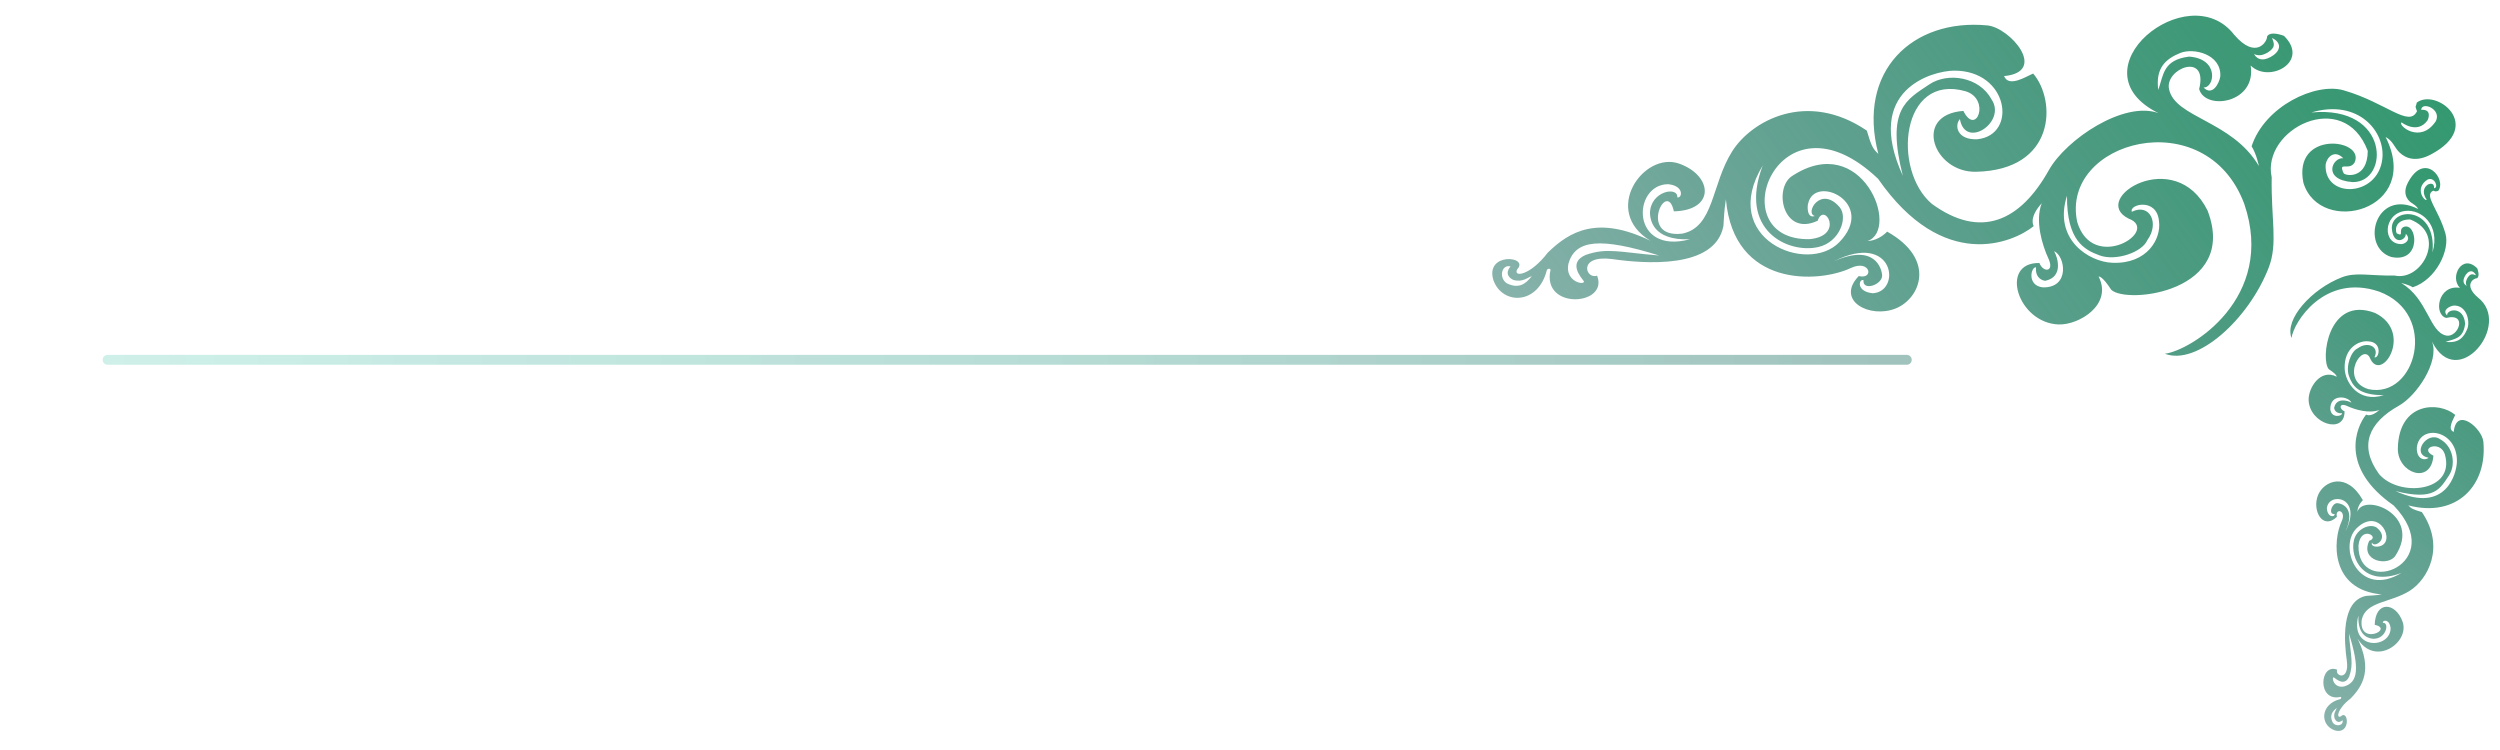
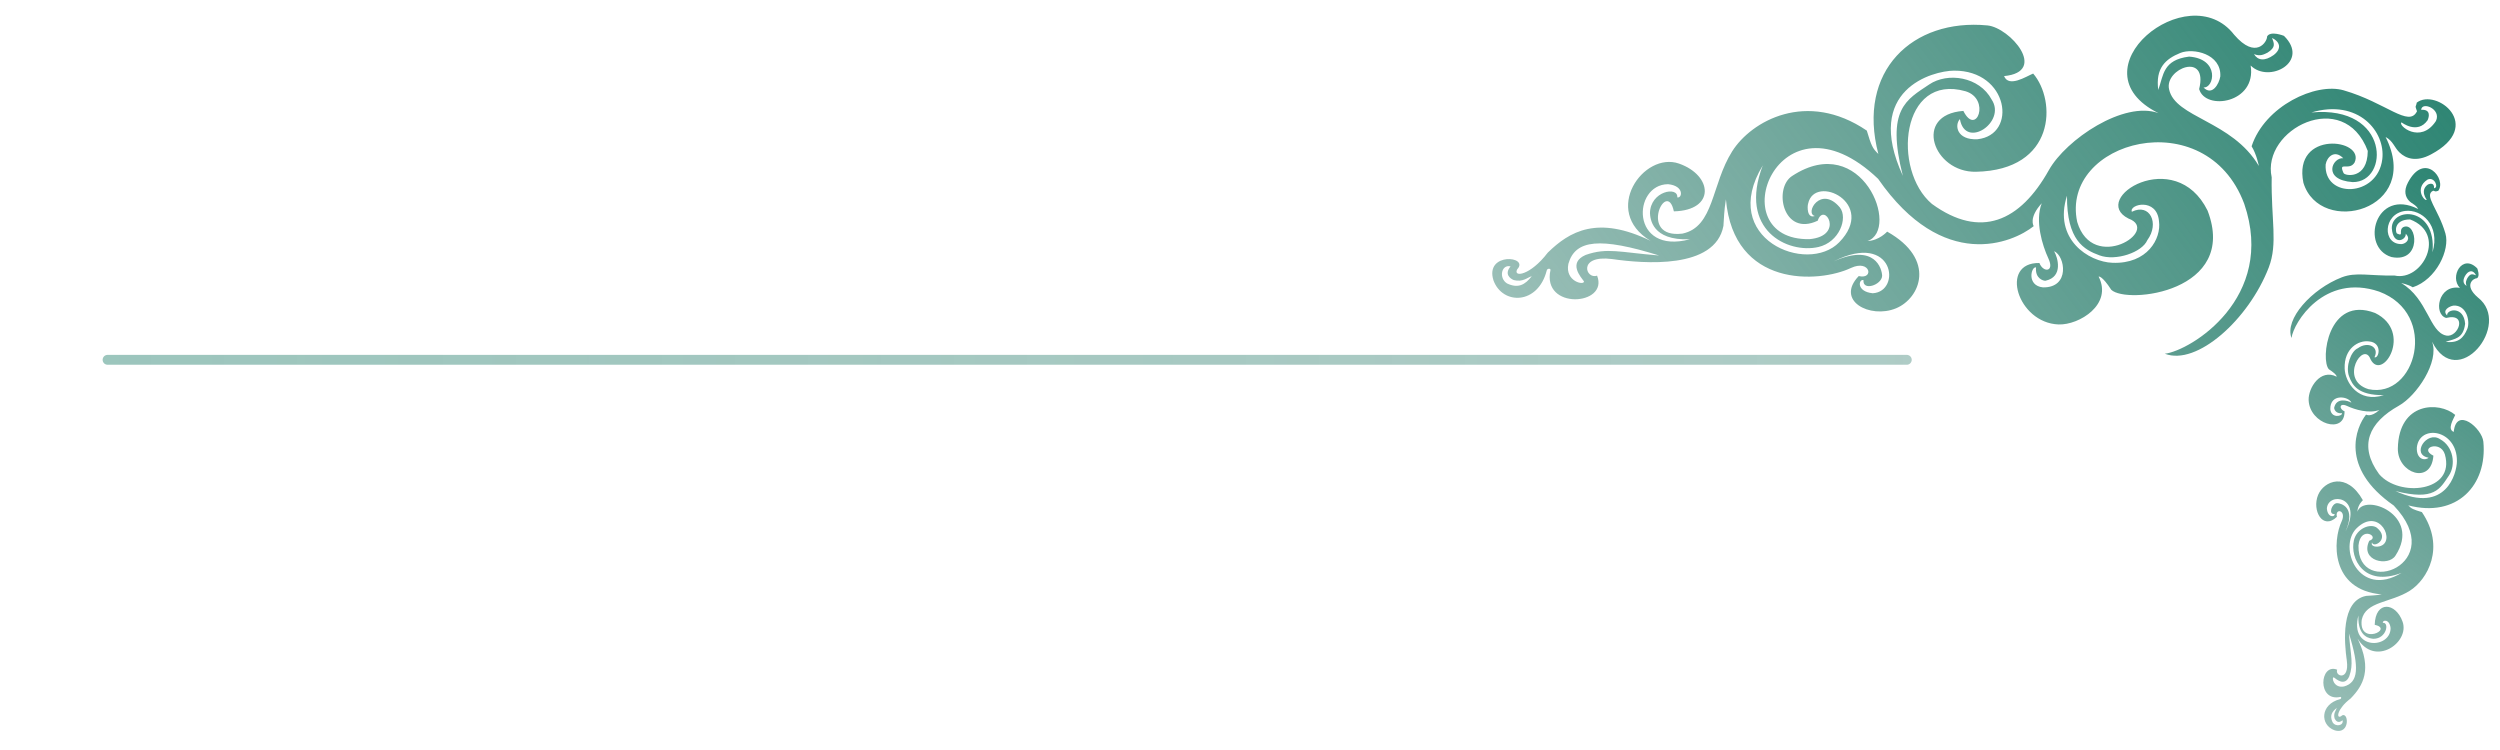
<svg xmlns="http://www.w3.org/2000/svg" xmlns:xlink="http://www.w3.org/1999/xlink" width="400" height="120" viewBox="0 0 105.833 31.75" version="1.1" id="svg12483">
  <defs id="defs12480">
    <linearGradient id="linearGradient6599">
-       <stop style="stop-color:#349970;stop-opacity:1;" offset="0" id="stop6595" />
-       <stop style="stop-color:#025e4e;stop-opacity:0.475;" offset="1" id="stop6597" />
+       <stop style="stop-color:#2f8674;stop-opacity:1;" offset="0" id="stop6595" />
+       <stop style="stop-color:#2a7868;stop-opacity:0.475;" offset="1" id="stop6597" />
    </linearGradient>
    <linearGradient id="linearGradient4214">
-       <stop style="stop-color:#349970;stop-opacity:1;" offset="0" id="stop4210" />
-       <stop style="stop-color:#025e4e;stop-opacity:0.475;" offset="1" id="stop4212" />
+       <stop style="stop-color:#2f8674;stop-opacity:1;" offset="0" id="stop4210" />
+       <stop style="stop-color:#2a7868;stop-opacity:0.475;" offset="1" id="stop4212" />
    </linearGradient>
    <clipPath clipPathUnits="userSpaceOnUse" id="clipath_lpe_path-effect1131">
      <g id="g1157" style="display:block">
        <path style="fill:#131313;fill-opacity:0.255;stroke-width:1.048;stroke-linecap:round" d="m 26.408,170.746 c 0.285,-2.351 2.319,-1.865 3.304,-0.827 4.113,5.24 -3.985,10.679 -8.986,5.035 -3.562,-4.02 -3.252,-12.137 5.294,-14.816 -12.534,7.024 -3.755,19.283 1.655,15.401 4.335,-3.57 0.224,-6.073 -1.267,-4.793 z" id="path1133" clip-path="none" />
        <path style="fill:#131313;fill-opacity:0.255;stroke-width:1.048;stroke-linecap:round" d="m 111.168,125.134 c 1.509,-0.378 0.054,-2.34 -0.391,-2.682 -4.329,-4.118 -10.328,7.102 -0.286,9.402 8.401,1.924 17.556,-13.119 2.746,-20.194 10.918,7.753 6.182,16.735 0.872,18.789 -3.627,1.402 -7.635,-1.517 -7.598,-4.077 0.285,-5.608 5.939,-2.729 4.658,-1.238 z" id="path1135" clip-path="none" />
        <path style="fill:#131313;fill-opacity:0.255;stroke-width:1.048;stroke-linecap:round" d="m 13.758,171.086 c 0.93,-0.064 -0.282,5.522 -5.239,3.348 -2.203,-1.312 -0.151,-4.644 0.937,-3.321 -1.526,0.899 -0.433,1.921 0.197,2.326 3.142,1.262 4.105,-2.353 4.105,-2.353 z" id="path1137" clip-path="none" />
        <path style="fill:#131313;fill-opacity:0.255;stroke-width:1.048;stroke-linecap:round" d="m 79.647,155.583 c -1.117,1.89 1.692,7.538 5.693,4.607 2.272,-2.001 -0.631,-4.606 -1.21,-3.906 1.427,1.695 0.397,2.932 0.098,3.109 -3.142,1.262 -4.437,-2.495 -4.581,-3.81 z" id="path1139" clip-path="none" />
        <path style="fill:#131313;fill-opacity:0.255;stroke-width:1.048;stroke-linecap:round" d="m 78.847,124.728 c 1.509,0.378 2.831,3.047 -0.355,5.035 -6.473,3.502 -12.336,-7.781 -4.163,-13.393 3.084,-2.118 15.535,-6.478 19.311,11.483 -4.955,-12.44 -9.042,-11.75 -14.112,-11.839 -4.126,-0.073 -8.311,3.96 -7.568,8.888 0.277,5.163 9.53,5.269 6.885,-0.174 z" id="path1141" clip-path="none" />
        <path style="fill:#131313;fill-opacity:0.255;stroke-width:1.048;stroke-linecap:round" d="m 23.517,144.17 c -0.764,1.487 -0.235,2.744 1.661,2.897 2.076,0.102 2.988,-0.811 2.822,-2.195 -0.623,1.053 -1.453,1.085 -2.172,1.176 -1.9,0.016 -1.97,-0.766 -2.312,-1.878 z" id="path1143" clip-path="none" />
        <path style="fill:#131313;fill-opacity:0.255;stroke-width:1.048;stroke-linecap:round" d="m 39.216,144.949 c -0.285,2.351 -2.739,1.036 -3.724,-0.003 -2.702,-3.475 0.792,-7.389 3.284,-7.898 2.931,-0.598 5.435,-0.134 7.417,3.612 -2.451,-1.824 -4.032,-4.321 -8.294,-2.118 -4.335,3.57 -0.173,7.688 1.318,6.407 z" id="path1145" clip-path="none" />
        <path style="fill:#131313;fill-opacity:0.255;stroke-width:1.048;stroke-linecap:round" d="m 63.718,157.354 c -0.378,-1.509 -5.331,0.282 -2.972,4.317 1.598,3.056 6.52,5.634 11.528,1.826 3.456,-2.628 6.182,-9.946 -0.738,-15.436 5.065,7.139 3.481,10.406 1.842,12.898 -1.731,2.633 -6.648,3.95 -8.793,2.524 -3.702,-1.392 -4.532,-5.698 -0.866,-6.129 z" id="path1147" clip-path="none" />
        <path style="fill:#131313;fill-opacity:0.255;stroke-width:1.048;stroke-linecap:round" d="m 113.417,134.327 c -12.37,1.418 -6.684,11.936 -2.183,9.13 2.272,-2.001 0.466,-3.758 -0.113,-3.057 1.427,1.695 -2.128,2.673 -3.227,1.278 -0.773,-1.137 -2.63,-6.003 5.523,-7.35 z" id="path1149" clip-path="none" />
        <path style="fill:#131313;fill-opacity:0.255;stroke-width:1.048;stroke-linecap:round" d="m 132.307,115.872 c 10.584,-3.637 2.416,-14.734 -2.942,-11.045 -2.272,2.001 -0.466,3.758 0.113,3.057 -1.427,-1.695 3.287,-3.839 5.82,-0.304 0.529,0.86 2.825,4.565 -2.992,8.292 z" id="path1151" clip-path="none" />
        <path style="fill:#131313;fill-opacity:0.255;stroke-width:1.048;stroke-linecap:round" d="m 138.667,115.269 c 6.648,-9.002 10.636,-11.274 14.383,-8.076 2.504,2.44 0.065,5.153 -0.36,4.408 -0.023,-0.939 0.355,-4.67 -3.212,-4.039 -4.054,1.043 -5.331,3.13 -10.811,7.707 z" id="path1153" clip-path="none" />
        <path style="fill:#131313;fill-opacity:0.255;stroke-width:1.048;stroke-linecap:round" d="m 159.853,105.36 c 1.893,0.663 3.408,0.614 4.468,-1.406 0.686,-1.75 -1.334,-3.681 -2.423,-2.358 1.81,0.552 1.435,1.874 1.058,2.509 -1.074,1.316 -2.318,1.006 -3.104,1.255 z" id="path1155" />
      </g>
    </clipPath>
    <linearGradient xlink:href="#linearGradient8840" id="linearGradient8842" x1="34.87" y1="39.464" x2="186.063" y2="39.464" gradientUnits="userSpaceOnUse" gradientTransform="matrix(0.5048847,0,0,0.5395256,-13.13596,-6.059145)" />
    <linearGradient id="linearGradient8840">
-       <stop style="stop-color:#1fbb9a;stop-opacity:0.463;" offset="0" id="stop8838" />
-       <stop style="stop-color:#025e4e;stop-opacity:0.796;" offset="1" id="stop8836" />
+       <stop style="stop-color:#2f8674;stop-opacity:1;" offset="0" id="stop8838" />
+       <stop style="stop-color:#2a7868;stop-opacity:0.796;" offset="1" id="stop8836" />
    </linearGradient>
    <clipPath clipPathUnits="userSpaceOnUse" id="clipath_lpe_path-effect13972">
      <g id="g13998" style="display:none">
        <path style="fill:#131313;fill-opacity:0.255;stroke-width:1.048;stroke-linecap:round" d="m 26.408,170.746 c 0.285,-2.351 2.319,-1.865 3.304,-0.827 4.113,5.24 -3.985,10.679 -8.986,5.035 -3.562,-4.02 -3.252,-12.137 5.294,-14.816 -12.534,7.024 -3.755,19.283 1.655,15.401 4.335,-3.57 0.224,-6.073 -1.267,-4.793 z" id="path13974" clip-path="none" />
        <path style="fill:#131313;fill-opacity:0.255;stroke-width:1.048;stroke-linecap:round" d="m 111.168,125.134 c 1.509,-0.378 0.054,-2.34 -0.391,-2.682 -4.329,-4.118 -10.328,7.102 -0.286,9.402 8.401,1.924 17.556,-13.119 2.746,-20.194 10.918,7.753 6.182,16.735 0.872,18.789 -3.627,1.402 -7.635,-1.517 -7.598,-4.077 0.285,-5.608 5.939,-2.729 4.658,-1.238 z" id="path13976" clip-path="none" />
        <path style="fill:#131313;fill-opacity:0.255;stroke-width:1.048;stroke-linecap:round" d="m 13.758,171.086 c 0.93,-0.064 -0.282,5.522 -5.239,3.348 -2.203,-1.312 -0.151,-4.644 0.937,-3.321 -1.526,0.899 -0.433,1.921 0.197,2.326 3.142,1.262 4.105,-2.353 4.105,-2.353 z" id="path13978" clip-path="none" />
        <path style="fill:#131313;fill-opacity:0.255;stroke-width:1.048;stroke-linecap:round" d="m 79.647,155.583 c -1.117,1.89 1.692,7.538 5.693,4.607 2.272,-2.001 -0.631,-4.606 -1.21,-3.906 1.427,1.695 0.397,2.932 0.098,3.109 -3.142,1.262 -4.437,-2.495 -4.581,-3.81 z" id="path13980" clip-path="none" />
        <path style="fill:#131313;fill-opacity:0.255;stroke-width:1.048;stroke-linecap:round" d="m 78.847,124.728 c 1.509,0.378 2.831,3.047 -0.355,5.035 -6.473,3.502 -12.336,-7.781 -4.163,-13.393 3.084,-2.118 15.535,-6.478 19.311,11.483 -4.955,-12.44 -9.042,-11.75 -14.112,-11.839 -4.126,-0.073 -8.311,3.96 -7.568,8.888 0.277,5.163 9.53,5.269 6.885,-0.174 z" id="path13982" clip-path="none" />
        <path style="fill:#131313;fill-opacity:0.255;stroke-width:1.048;stroke-linecap:round" d="m 23.517,144.17 c -0.764,1.487 -0.235,2.744 1.661,2.897 2.076,0.102 2.988,-0.811 2.822,-2.195 -0.623,1.053 -1.453,1.085 -2.172,1.176 -1.9,0.016 -1.97,-0.766 -2.312,-1.878 z" id="path13984" clip-path="none" />
        <path style="fill:#131313;fill-opacity:0.255;stroke-width:1.048;stroke-linecap:round" d="m 39.216,144.949 c -0.285,2.351 -2.739,1.036 -3.724,-0.003 -2.702,-3.475 0.792,-7.389 3.284,-7.898 2.931,-0.598 5.435,-0.134 7.417,3.612 -2.451,-1.824 -4.032,-4.321 -8.294,-2.118 -4.335,3.57 -0.173,7.688 1.318,6.407 z" id="path13986" clip-path="none" />
        <path style="fill:#131313;fill-opacity:0.255;stroke-width:1.048;stroke-linecap:round" d="m 63.718,157.354 c -0.378,-1.509 -5.331,0.282 -2.972,4.317 1.598,3.056 6.52,5.634 11.528,1.826 3.456,-2.628 6.182,-9.946 -0.738,-15.436 5.065,7.139 3.481,10.406 1.842,12.898 -1.731,2.633 -6.648,3.95 -8.793,2.524 -3.702,-1.392 -4.532,-5.698 -0.866,-6.129 z" id="path13988" clip-path="none" />
        <path style="fill:#131313;fill-opacity:0.255;stroke-width:1.048;stroke-linecap:round" d="m 113.417,134.327 c -12.37,1.418 -6.684,11.936 -2.183,9.13 2.272,-2.001 0.466,-3.758 -0.113,-3.057 1.427,1.695 -2.128,2.673 -3.227,1.278 -0.773,-1.137 -2.63,-6.003 5.523,-7.35 z" id="path13990" clip-path="none" />
        <path style="fill:#131313;fill-opacity:0.255;stroke-width:1.048;stroke-linecap:round" d="m 132.307,115.872 c 10.584,-3.637 2.416,-14.734 -2.942,-11.045 -2.272,2.001 -0.466,3.758 0.113,3.057 -1.427,-1.695 3.287,-3.839 5.82,-0.304 0.529,0.86 2.825,4.565 -2.992,8.292 z" id="path13992" clip-path="none" />
        <path style="fill:#131313;fill-opacity:0.255;stroke-width:1.048;stroke-linecap:round" d="m 138.667,115.269 c 6.648,-9.002 10.636,-11.274 14.383,-8.076 2.504,2.44 0.065,5.153 -0.36,4.408 -0.023,-0.939 0.355,-4.67 -3.212,-4.039 -4.054,1.043 -5.331,3.13 -10.811,7.707 z" id="path13994" clip-path="none" />
        <path style="fill:#131313;fill-opacity:0.255;stroke-width:1.048;stroke-linecap:round" d="m 159.853,105.36 c 1.893,0.663 3.408,0.614 4.468,-1.406 0.686,-1.75 -1.334,-3.681 -2.423,-2.358 1.81,0.552 1.435,1.874 1.058,2.509 -1.074,1.316 -2.318,1.006 -3.104,1.255 z" id="path13996" />
      </g>
      <path id="lpe_path-effect13972" class="powerclip" d="M 0.227,94.617 H 171.23 V 191.456 H 0.227 Z M 26.408,170.746 c 1.491,-1.281 5.602,1.223 1.267,4.793 -5.409,3.882 -14.188,-8.377 -1.655,-15.401 -8.546,2.679 -8.856,10.796 -5.294,14.816 5.001,5.644 13.098,0.205 8.986,-5.035 -0.985,-1.038 -3.019,-1.524 -3.304,0.827 z m 84.76,-45.612 c 1.509,-0.378 0.054,-2.34 -0.391,-2.682 -4.329,-4.118 -10.328,7.102 -0.286,9.402 8.401,1.924 17.556,-13.119 2.746,-20.194 10.918,7.753 6.182,16.735 0.872,18.789 -3.627,1.402 -7.635,-1.517 -7.598,-4.077 0.285,-5.608 5.939,-2.729 4.658,-1.238 z m -97.41,45.952 c 0,0 -0.963,3.615 -4.105,2.353 -0.63,-0.404 -1.723,-1.427 -0.197,-2.326 -1.088,-1.323 -3.14,2.008 -0.937,3.321 4.957,2.174 6.17,-3.412 5.239,-3.348 z m 65.889,-15.503 c -1.117,1.89 1.692,7.538 5.693,4.607 2.272,-2.001 -0.631,-4.606 -1.21,-3.906 1.427,1.695 0.397,2.932 0.098,3.109 -3.142,1.262 -4.437,-2.495 -4.581,-3.81 z m -0.8,-30.855 c 2.645,5.443 -6.608,5.337 -6.885,0.174 -0.744,-4.928 3.441,-8.96 7.568,-8.888 5.07,0.089 9.157,-0.601 14.112,11.839 -3.776,-17.961 -16.227,-13.601 -19.311,-11.483 -8.173,5.613 -2.31,16.895 4.163,13.393 3.186,-1.988 1.863,-4.657 0.355,-5.035 z m -55.329,19.442 c -0.764,1.487 -0.235,2.744 1.661,2.897 2.076,0.102 2.988,-0.811 2.822,-2.195 -0.623,1.053 -1.453,1.085 -2.172,1.176 -1.9,0.016 -1.97,-0.766 -2.312,-1.878 z m 15.698,0.779 v -3.5e-4 c -1.491,1.281 -5.653,-2.837 -1.318,-6.407 4.262,-2.203 5.844,0.294 8.294,2.118 -1.982,-3.746 -4.486,-4.21 -7.417,-3.612 -2.493,0.509 -5.987,4.423 -3.284,7.898 0.985,1.039 3.439,2.354 3.724,0.003 z m 24.502,12.405 c -0.378,-1.509 -5.331,0.282 -2.972,4.317 1.598,3.056 6.52,5.634 11.528,1.826 3.456,-2.628 6.182,-9.946 -0.738,-15.436 5.065,7.139 3.481,10.406 1.842,12.898 -1.731,2.633 -6.648,3.95 -8.793,2.524 -3.702,-1.392 -4.532,-5.698 -0.866,-6.129 z m 49.699,-23.027 c -12.37,1.418 -6.684,11.936 -2.183,9.13 2.272,-2.001 0.466,-3.758 -0.113,-3.057 1.427,1.695 -2.128,2.673 -3.227,1.278 -0.773,-1.137 -2.63,-6.003 5.523,-7.35 z m 18.891,-18.455 c 10.584,-3.637 2.416,-14.734 -2.942,-11.045 -2.272,2.001 -0.466,3.758 0.113,3.057 -1.427,-1.695 3.287,-3.839 5.82,-0.304 0.529,0.86 2.825,4.565 -2.992,8.292 z m 6.359,-0.603 c 5.48,-4.577 6.758,-6.665 10.811,-7.707 3.567,-0.631 3.189,3.1 3.212,4.039 0.425,0.745 2.864,-1.968 0.36,-4.408 -3.747,-3.199 -7.735,-0.927 -14.383,8.076 z m 21.186,-9.909 c 1.893,0.663 3.408,0.614 4.468,-1.406 0.686,-1.75 -1.334,-3.681 -2.423,-2.358 1.81,0.552 1.435,1.874 1.058,2.509 -1.074,1.316 -2.318,1.006 -3.104,1.255 z" />
    </clipPath>
    <linearGradient xlink:href="#linearGradient4214" id="linearGradient14003" gradientUnits="userSpaceOnUse" x1="5.227" y1="143.037" x2="166.23" y2="143.037" />
    <clipPath clipPathUnits="userSpaceOnUse" id="clipath_lpe_path-effect14009">
      <g id="g14035" style="display:none">
        <path style="fill:#131313;fill-opacity:0.255;stroke-width:1.048;stroke-linecap:round" d="m 26.408,170.746 c 0.285,-2.351 2.319,-1.865 3.304,-0.827 4.113,5.24 -3.985,10.679 -8.986,5.035 -3.562,-4.02 -3.252,-12.137 5.294,-14.816 -12.534,7.024 -3.755,19.283 1.655,15.401 4.335,-3.57 0.224,-6.073 -1.267,-4.793 z" id="path14011" clip-path="none" />
        <path style="fill:#131313;fill-opacity:0.255;stroke-width:1.048;stroke-linecap:round" d="m 111.168,125.134 c 1.509,-0.378 0.054,-2.34 -0.391,-2.682 -4.329,-4.118 -10.328,7.102 -0.286,9.402 8.401,1.924 17.556,-13.119 2.746,-20.194 10.918,7.753 6.182,16.735 0.872,18.789 -3.627,1.402 -7.635,-1.517 -7.598,-4.077 0.285,-5.608 5.939,-2.729 4.658,-1.238 z" id="path14013" clip-path="none" />
        <path style="fill:#131313;fill-opacity:0.255;stroke-width:1.048;stroke-linecap:round" d="m 13.758,171.086 c 0.93,-0.064 -0.282,5.522 -5.239,3.348 -2.203,-1.312 -0.151,-4.644 0.937,-3.321 -1.526,0.899 -0.433,1.921 0.197,2.326 3.142,1.262 4.105,-2.353 4.105,-2.353 z" id="path14015" clip-path="none" />
        <path style="fill:#131313;fill-opacity:0.255;stroke-width:1.048;stroke-linecap:round" d="m 79.647,155.583 c -1.117,1.89 1.692,7.538 5.693,4.607 2.272,-2.001 -0.631,-4.606 -1.21,-3.906 1.427,1.695 0.397,2.932 0.098,3.109 -3.142,1.262 -4.437,-2.495 -4.581,-3.81 z" id="path14017" clip-path="none" />
        <path style="fill:#131313;fill-opacity:0.255;stroke-width:1.048;stroke-linecap:round" d="m 78.847,124.728 c 1.509,0.378 2.831,3.047 -0.355,5.035 -6.473,3.502 -12.336,-7.781 -4.163,-13.393 3.084,-2.118 15.535,-6.478 19.311,11.483 -4.955,-12.44 -9.042,-11.75 -14.112,-11.839 -4.126,-0.073 -8.311,3.96 -7.568,8.888 0.277,5.163 9.53,5.269 6.885,-0.174 z" id="path14019" clip-path="none" />
        <path style="fill:#131313;fill-opacity:0.255;stroke-width:1.048;stroke-linecap:round" d="m 23.517,144.17 c -0.764,1.487 -0.235,2.744 1.661,2.897 2.076,0.102 2.988,-0.811 2.822,-2.195 -0.623,1.053 -1.453,1.085 -2.172,1.176 -1.9,0.016 -1.97,-0.766 -2.312,-1.878 z" id="path14021" clip-path="none" />
        <path style="fill:#131313;fill-opacity:0.255;stroke-width:1.048;stroke-linecap:round" d="m 39.216,144.949 c -0.285,2.351 -2.739,1.036 -3.724,-0.003 -2.702,-3.475 0.792,-7.389 3.284,-7.898 2.931,-0.598 5.435,-0.134 7.417,3.612 -2.451,-1.824 -4.032,-4.321 -8.294,-2.118 -4.335,3.57 -0.173,7.688 1.318,6.407 z" id="path14023" clip-path="none" />
        <path style="fill:#131313;fill-opacity:0.255;stroke-width:1.048;stroke-linecap:round" d="m 63.718,157.354 c -0.378,-1.509 -5.331,0.282 -2.972,4.317 1.598,3.056 6.52,5.634 11.528,1.826 3.456,-2.628 6.182,-9.946 -0.738,-15.436 5.065,7.139 3.481,10.406 1.842,12.898 -1.731,2.633 -6.648,3.95 -8.793,2.524 -3.702,-1.392 -4.532,-5.698 -0.866,-6.129 z" id="path14025" clip-path="none" />
        <path style="fill:#131313;fill-opacity:0.255;stroke-width:1.048;stroke-linecap:round" d="m 113.417,134.327 c -12.37,1.418 -6.684,11.936 -2.183,9.13 2.272,-2.001 0.466,-3.758 -0.113,-3.057 1.427,1.695 -2.128,2.673 -3.227,1.278 -0.773,-1.137 -2.63,-6.003 5.523,-7.35 z" id="path14027" clip-path="none" />
        <path style="fill:#131313;fill-opacity:0.255;stroke-width:1.048;stroke-linecap:round" d="m 132.307,115.872 c 10.584,-3.637 2.416,-14.734 -2.942,-11.045 -2.272,2.001 -0.466,3.758 0.113,3.057 -1.427,-1.695 3.287,-3.839 5.82,-0.304 0.529,0.86 2.825,4.565 -2.992,8.292 z" id="path14029" clip-path="none" />
        <path style="fill:#131313;fill-opacity:0.255;stroke-width:1.048;stroke-linecap:round" d="m 138.667,115.269 c 6.648,-9.002 10.636,-11.274 14.383,-8.076 2.504,2.44 0.065,5.153 -0.36,4.408 -0.023,-0.939 0.355,-4.67 -3.212,-4.039 -4.054,1.043 -5.331,3.13 -10.811,7.707 z" id="path14031" clip-path="none" />
        <path style="fill:#131313;fill-opacity:0.255;stroke-width:1.048;stroke-linecap:round" d="m 159.853,105.36 c 1.893,0.663 3.408,0.614 4.468,-1.406 0.686,-1.75 -1.334,-3.681 -2.423,-2.358 1.81,0.552 1.435,1.874 1.058,2.509 -1.074,1.316 -2.318,1.006 -3.104,1.255 z" id="path14033" />
      </g>
      <path id="lpe_path-effect14009" class="powerclip" d="M 0.227,94.617 H 171.23 V 191.456 H 0.227 Z M 26.408,170.746 c 1.491,-1.281 5.602,1.223 1.267,4.793 -5.409,3.882 -14.188,-8.377 -1.655,-15.401 -8.546,2.679 -8.856,10.796 -5.294,14.816 5.001,5.644 13.098,0.205 8.986,-5.035 -0.985,-1.038 -3.019,-1.524 -3.304,0.827 z m 84.76,-45.612 c 1.509,-0.378 0.054,-2.34 -0.391,-2.682 -4.329,-4.118 -10.328,7.102 -0.286,9.402 8.401,1.924 17.556,-13.119 2.746,-20.194 10.918,7.753 6.182,16.735 0.872,18.789 -3.627,1.402 -7.635,-1.517 -7.598,-4.077 0.285,-5.608 5.939,-2.729 4.658,-1.238 z m -97.41,45.952 c 0,0 -0.963,3.615 -4.105,2.353 -0.63,-0.404 -1.723,-1.427 -0.197,-2.326 -1.088,-1.323 -3.14,2.008 -0.937,3.321 4.957,2.174 6.17,-3.412 5.239,-3.348 z m 65.889,-15.503 c -1.117,1.89 1.692,7.538 5.693,4.607 2.272,-2.001 -0.631,-4.606 -1.21,-3.906 1.427,1.695 0.397,2.932 0.098,3.109 -3.142,1.262 -4.437,-2.495 -4.581,-3.81 z m -0.8,-30.855 c 2.645,5.443 -6.608,5.337 -6.885,0.174 -0.744,-4.928 3.441,-8.96 7.568,-8.888 5.07,0.089 9.157,-0.601 14.112,11.839 -3.776,-17.961 -16.227,-13.601 -19.311,-11.483 -8.173,5.613 -2.31,16.895 4.163,13.393 3.186,-1.988 1.863,-4.657 0.355,-5.035 z m -55.329,19.442 c -0.764,1.487 -0.235,2.744 1.661,2.897 2.076,0.102 2.988,-0.811 2.822,-2.195 -0.623,1.053 -1.453,1.085 -2.172,1.176 -1.9,0.016 -1.97,-0.766 -2.312,-1.878 z m 15.698,0.779 v -3.5e-4 c -1.491,1.281 -5.653,-2.837 -1.318,-6.407 4.262,-2.203 5.844,0.294 8.294,2.118 -1.982,-3.746 -4.486,-4.21 -7.417,-3.612 -2.493,0.509 -5.987,4.423 -3.284,7.898 0.985,1.039 3.439,2.354 3.724,0.003 z m 24.502,12.405 c -0.378,-1.509 -5.331,0.282 -2.972,4.317 1.598,3.056 6.52,5.634 11.528,1.826 3.456,-2.628 6.182,-9.946 -0.738,-15.436 5.065,7.139 3.481,10.406 1.842,12.898 -1.731,2.633 -6.648,3.95 -8.793,2.524 -3.702,-1.392 -4.532,-5.698 -0.866,-6.129 z m 49.699,-23.027 c -12.37,1.418 -6.684,11.936 -2.183,9.13 2.272,-2.001 0.466,-3.758 -0.113,-3.057 1.427,1.695 -2.128,2.673 -3.227,1.278 -0.773,-1.137 -2.63,-6.003 5.523,-7.35 z m 18.891,-18.455 c 10.584,-3.637 2.416,-14.734 -2.942,-11.045 -2.272,2.001 -0.466,3.758 0.113,3.057 -1.427,-1.695 3.287,-3.839 5.82,-0.304 0.529,0.86 2.825,4.565 -2.992,8.292 z m 6.359,-0.603 c 5.48,-4.577 6.758,-6.665 10.811,-7.707 3.567,-0.631 3.189,3.1 3.212,4.039 0.425,0.745 2.864,-1.968 0.36,-4.408 -3.747,-3.199 -7.735,-0.927 -14.383,8.076 z m 21.186,-9.909 c 1.893,0.663 3.408,0.614 4.468,-1.406 0.686,-1.75 -1.334,-3.681 -2.423,-2.358 1.81,0.552 1.435,1.874 1.058,2.509 -1.074,1.316 -2.318,1.006 -3.104,1.255 z" />
    </clipPath>
    <linearGradient xlink:href="#linearGradient6599" id="linearGradient14040" gradientUnits="userSpaceOnUse" x1="5.227" y1="143.037" x2="166.23" y2="143.037" />
  </defs>
  <g id="layer1">
    <path style="fill:none;fill-opacity:0.588;stroke:url(#linearGradient8842);stroke-width:0.419;stroke-linecap:round;stroke-dasharray:none;stroke-opacity:0.475" d="M 4.554,15.232 H 80.72" id="path8834" />
    <path style="fill:url(#linearGradient14003);fill-opacity:1;stroke-width:1.048;stroke-linecap:round" d="m 74.691,183.427 c -3.372,5.297 -16.27,3.23 -25.044,-2.979 -4.065,-2.897 -5.61,-7.298 -10.508,-14.088 -3.787,-8.7 -20.751,-6.922 -17.184,5.767 3.256,4.59 6.187,1.616 6.062,1.026 -0.545,-2.58 -1.021,0.311 -2.809,-0.542 -4.306,-2.665 5.523,-11.675 9.846,-2.081 3.582,10.371 -14.59,16.812 -17.296,1.224 -0.66,1.403 -0.131,2.599 -0.33,3.894 -0.259,1.68 -1.4,3.314 -4.41,3.597 -11.273,1.06 -8.257,-10.11 -3.714,-9.736 0.635,0.674 0.561,0.121 0.927,1.404 3.069,1.8 3.59,-4.565 8.53,-10.957 3.222,-4.169 13.416,-5.687 19.892,-0.622 0.155,1.818 1.126,3.893 1.126,3.893 -1.092,-10.047 7.048,-16.38 4.734,-21.562 -1.593,-3.754 -10.103,-1.985 -4.475,3.101 1.533,4.14 -6.961,8.229 -10.267,1.581 -0.672,4.817 -9.263,5.598 -8.249,-1.271 0,0 1.397,-2.287 2.572,-1.652 0.525,0.833 4.287,2.629 4.686,-3.695 0.166,-14.264 28.06,-11.243 19.962,4.675 3.686,-5.628 16.655,-5.418 22.613,-2.31 10.032,5.234 17.861,3.938 21.115,-6.735 2.162,-9.55 -10.047,-24.163 -17.581,-14.473 -2.858,3.848 3.526,8.4 2.534,2.89 7.926,-4.658 11.36,6.72 4.935,11.016 -12.009,8.03 -19.884,-2.958 -19.455,-9.731 1.344,-0.26 5.211,-0.245 4.596,-2.612 -7.044,3.917 -6.302,-7.117 -3.193,-9.813 10.246,-8.886 24.465,-6.362 30.523,9.191 0.242,-1.493 0.116,-2.065 -0.897,-4.928 4.353,-12.75 16.026,-13.519 22.264,-10.664 6.803,3.114 11.091,10.193 16.563,7.967 7.291,-3.784 -3.94,-10.566 -1.21,-4.441 -6.296,4.169 -9.789,-1.679 -6.102,-7.085 3.861,-5.662 16.843,-0.493 12.859,9.346 4.959,-9.549 10.862,-9.915 16.555,-8.757 5.186,1.862 7.964,0.351 6.376,-0.515 -3.332,-0.808 2.882,-6.17 4.751,-0.719 1.451,4.896 -3.838,8.585 -9.016,3.952 -0.29,-0.259 -0.785,0.036 -0.599,0.32 5.876,5.53 -4.694,11.799 -6.264,5.742 2.158,-0.512 0.593,-5.399 -4.053,-1.108 -4.185,4.022 -14.13,12.419 -20.236,6.28 -0.939,-1.161 -1.787,-2.36 -3.327,-3.968 8.733,14.925 -4.362,23.01 -10.882,23.922 -3.855,0.585 -2.143,4.321 -0.234,2.097 6.246,1.474 3.144,8.03 -1.927,9.017 -4.726,0.919 -11.471,-3.616 -7.249,-13.157 0,0 2.191,0.605 3.957,-0.538 -6.15,1.6 -11.55,-18.22 3.87,-18.201 4.184,-0.075 8.27,8.803 1.243,9.791 -3.146,-2.466 -2.375,5.262 3.256,2.106 13.691,-9.131 -12.689,-28.166 -16.884,-2.514 0.83,21.708 -12.778,24.195 -17.777,23.69 0,0 -0.097,-1.861 -3.747,-2.82 3.008,2.113 4.628,6.792 5.183,9.499 0.592,2.889 2.382,1.727 1.841,-0.207 5.906,-4.306 9.95,7.306 4.019,11.796 -2.971,2.25 -10.293,2.45 -11.275,-3.485 0,0 -0.636,0.08 -0.404,3.419 -0.638,3.984 -18.659,13.542 -23.116,-2.63 -2.551,-13.865 16.242,-14.231 12.61,-6.951 -3.523,5.296 11.437,5.093 7.98,-4.765 -6.481,-14.732 -32.585,-5.946 -26.787,14.421 5.755,18.401 24.365,17.865 28.523,15.686 z" id="path13968" clip-path="url(#clipath_lpe_path-effect13972)" transform="matrix(-0.07283885,0.1119791,-0.1040247,-0.07840867,121.5291,20.32678)" />
    <path style="fill:url(#linearGradient14040);fill-opacity:1;stroke-width:1.048;stroke-linecap:round" d="m 74.691,183.427 c -3.372,5.297 -16.27,3.23 -25.044,-2.979 -4.065,-2.897 -5.61,-7.298 -10.508,-14.088 -3.787,-8.7 -20.751,-6.922 -17.184,5.767 3.256,4.59 6.187,1.616 6.062,1.026 -0.545,-2.58 -1.021,0.311 -2.809,-0.542 -4.306,-2.665 5.523,-11.675 9.846,-2.081 3.582,10.371 -14.59,16.812 -17.296,1.224 -0.66,1.403 -0.131,2.599 -0.33,3.894 -0.259,1.68 -1.4,3.314 -4.41,3.597 -11.273,1.06 -8.257,-10.11 -3.714,-9.736 0.635,0.674 0.561,0.121 0.927,1.404 3.069,1.8 3.59,-4.565 8.53,-10.957 3.222,-4.169 13.416,-5.687 19.892,-0.622 0.155,1.818 1.126,3.893 1.126,3.893 -1.092,-10.047 7.048,-16.38 4.734,-21.562 -1.593,-3.754 -10.103,-1.985 -4.475,3.101 1.533,4.14 -6.961,8.229 -10.267,1.581 -0.672,4.817 -9.263,5.598 -8.249,-1.271 0,0 1.397,-2.287 2.572,-1.652 0.525,0.833 4.287,2.629 4.686,-3.695 0.166,-14.264 28.06,-11.243 19.962,4.675 3.686,-5.628 16.655,-5.418 22.613,-2.31 10.032,5.234 17.861,3.938 21.115,-6.735 2.162,-9.55 -10.047,-24.163 -17.581,-14.473 -2.858,3.848 3.526,8.4 2.534,2.89 7.926,-4.658 11.36,6.72 4.935,11.016 -12.009,8.03 -19.884,-2.958 -19.455,-9.731 1.344,-0.26 5.211,-0.245 4.596,-2.612 -7.044,3.917 -6.302,-7.117 -3.193,-9.813 10.246,-8.886 24.465,-6.362 30.523,9.191 0.242,-1.493 0.116,-2.065 -0.897,-4.928 4.353,-12.75 16.026,-13.519 22.264,-10.664 6.803,3.114 11.091,10.193 16.563,7.967 7.291,-3.784 -3.94,-10.566 -1.21,-4.441 -6.296,4.169 -9.789,-1.679 -6.102,-7.085 3.861,-5.662 16.843,-0.493 12.859,9.346 4.959,-9.549 10.862,-9.915 16.555,-8.757 5.186,1.862 7.964,0.351 6.376,-0.515 -3.332,-0.808 2.882,-6.17 4.751,-0.719 1.451,4.896 -3.838,8.585 -9.016,3.952 -0.29,-0.259 -0.785,0.036 -0.599,0.32 5.876,5.53 -4.694,11.799 -6.264,5.742 2.158,-0.512 0.593,-5.399 -4.053,-1.108 -4.185,4.022 -14.13,12.419 -20.236,6.28 -0.939,-1.161 -1.787,-2.36 -3.327,-3.968 8.733,14.925 -4.362,23.01 -10.882,23.922 -3.855,0.585 -2.143,4.321 -0.234,2.097 6.246,1.474 3.144,8.03 -1.927,9.017 -4.726,0.919 -11.471,-3.616 -7.249,-13.157 0,0 2.191,0.605 3.957,-0.538 -6.15,1.6 -11.55,-18.22 3.87,-18.201 4.184,-0.075 8.27,8.803 1.243,9.791 -3.146,-2.466 -2.375,5.262 3.256,2.106 13.691,-9.131 -12.689,-28.166 -16.884,-2.514 0.83,21.708 -12.778,24.195 -17.777,23.69 0,0 -0.097,-1.861 -3.747,-2.82 3.008,2.113 4.628,6.792 5.183,9.499 0.592,2.889 2.382,1.727 1.841,-0.207 5.906,-4.306 9.95,7.306 4.019,11.796 -2.971,2.25 -10.293,2.45 -11.275,-3.485 0,0 -0.636,0.08 -0.404,3.419 -0.638,3.984 -18.659,13.542 -23.116,-2.63 -2.551,-13.865 16.242,-14.231 12.61,-6.951 -3.523,5.296 11.437,5.093 7.98,-4.765 -6.481,-14.732 -32.585,-5.946 -26.787,14.421 5.755,18.401 24.365,17.865 28.523,15.686 z" id="path14005" clip-path="url(#clipath_lpe_path-effect14009)" transform="matrix(-0.1916667,0.1246731,0.1342065,0.1780516,81.3427,-26.99613)" />
  </g>
</svg>
